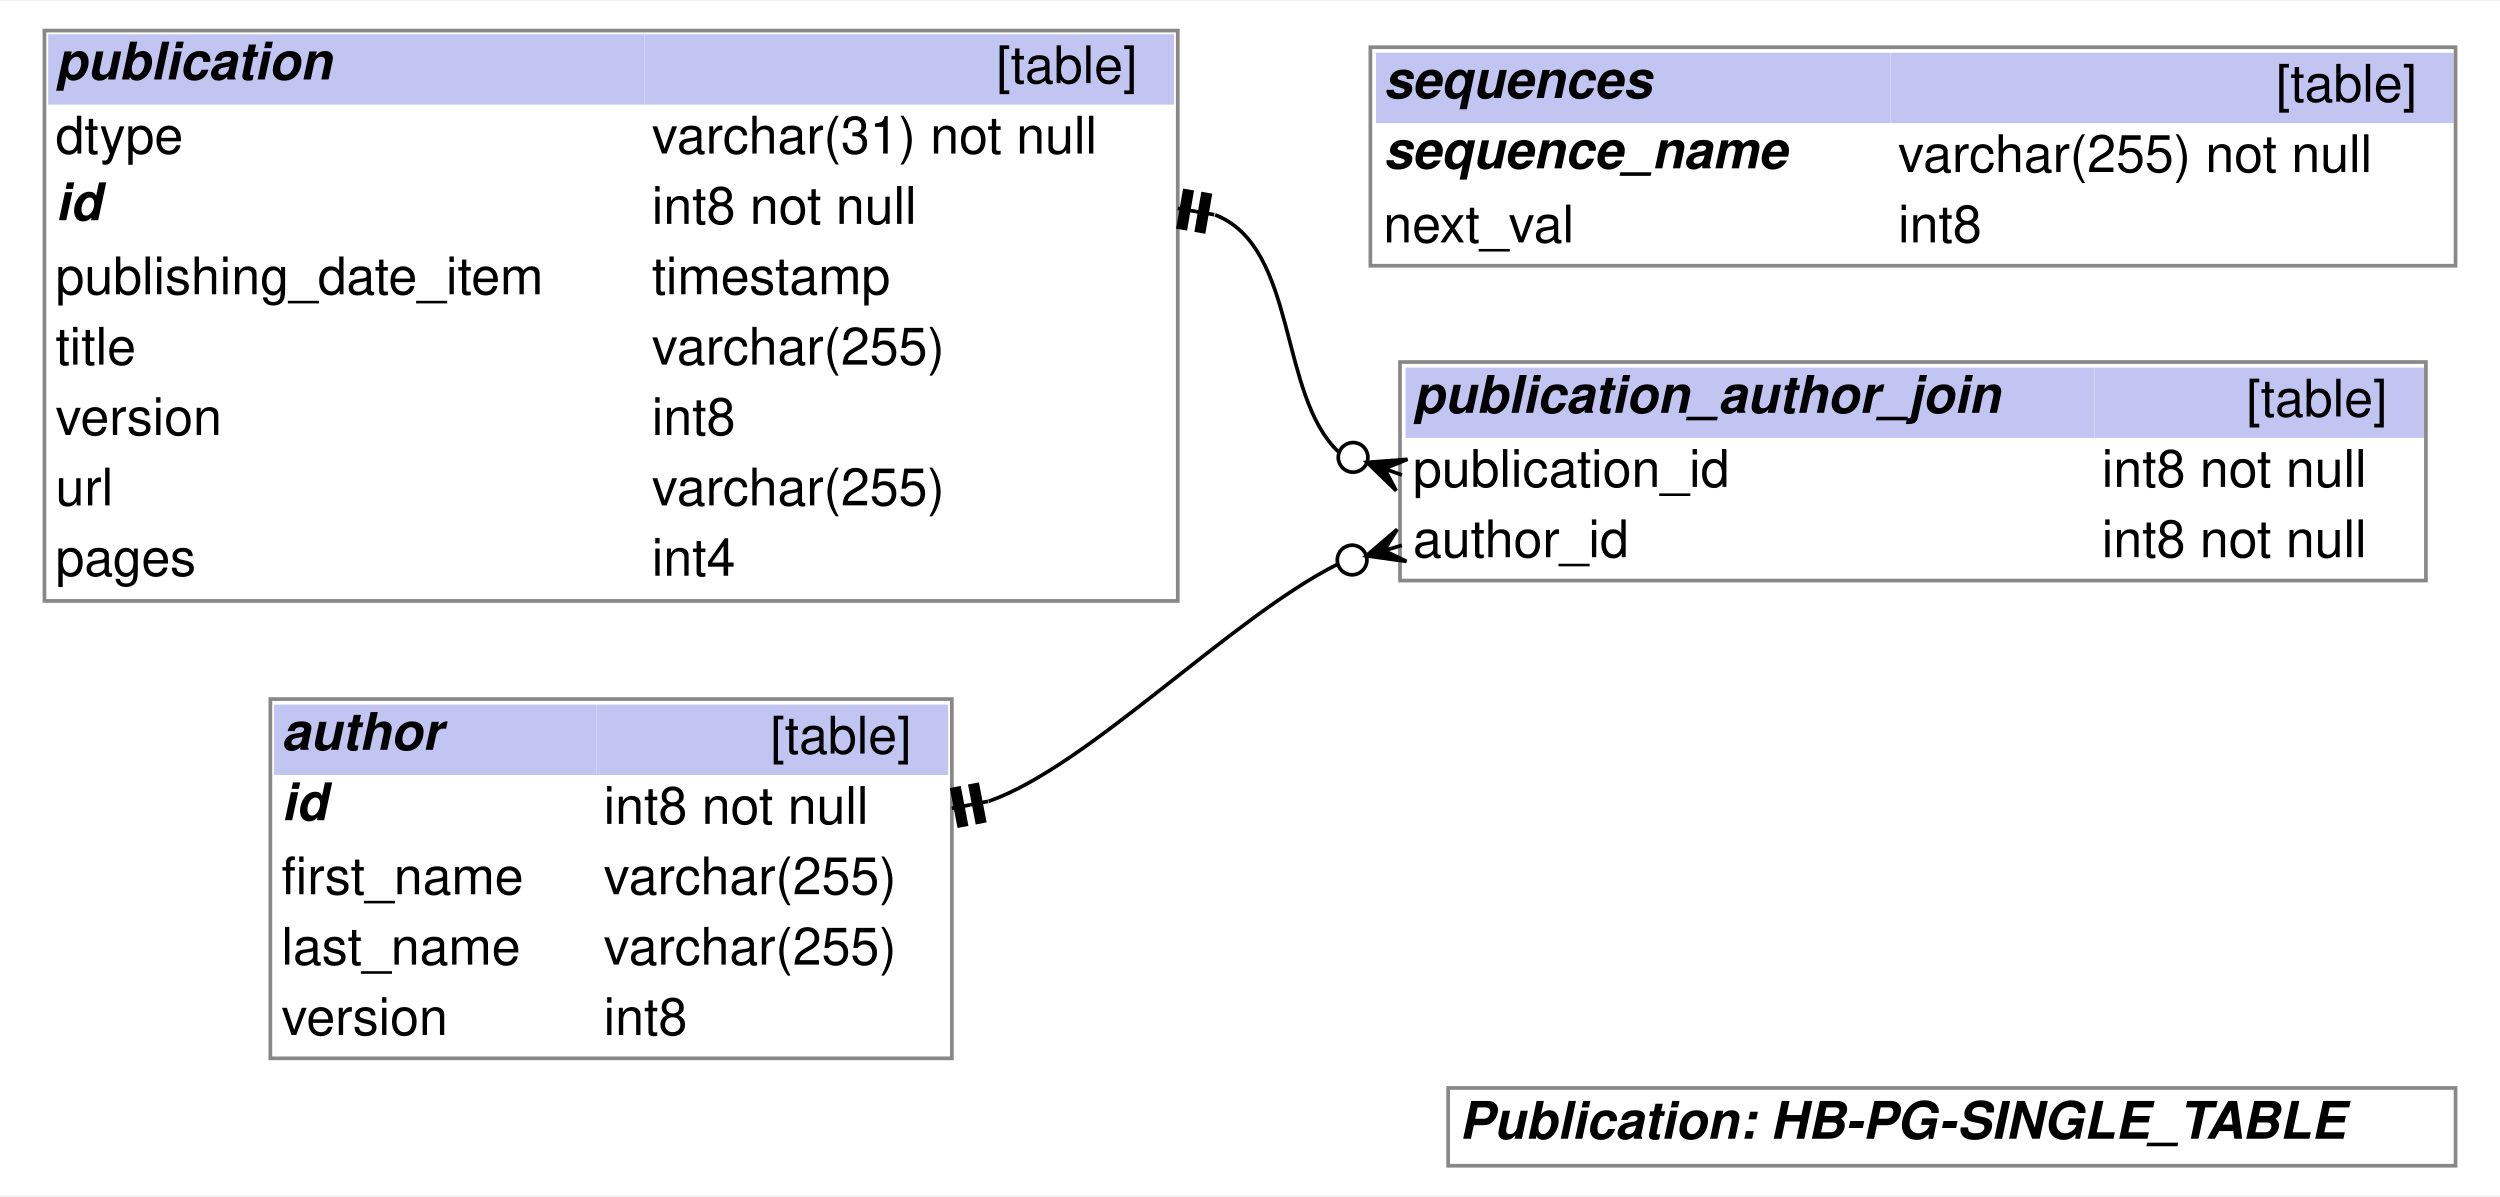
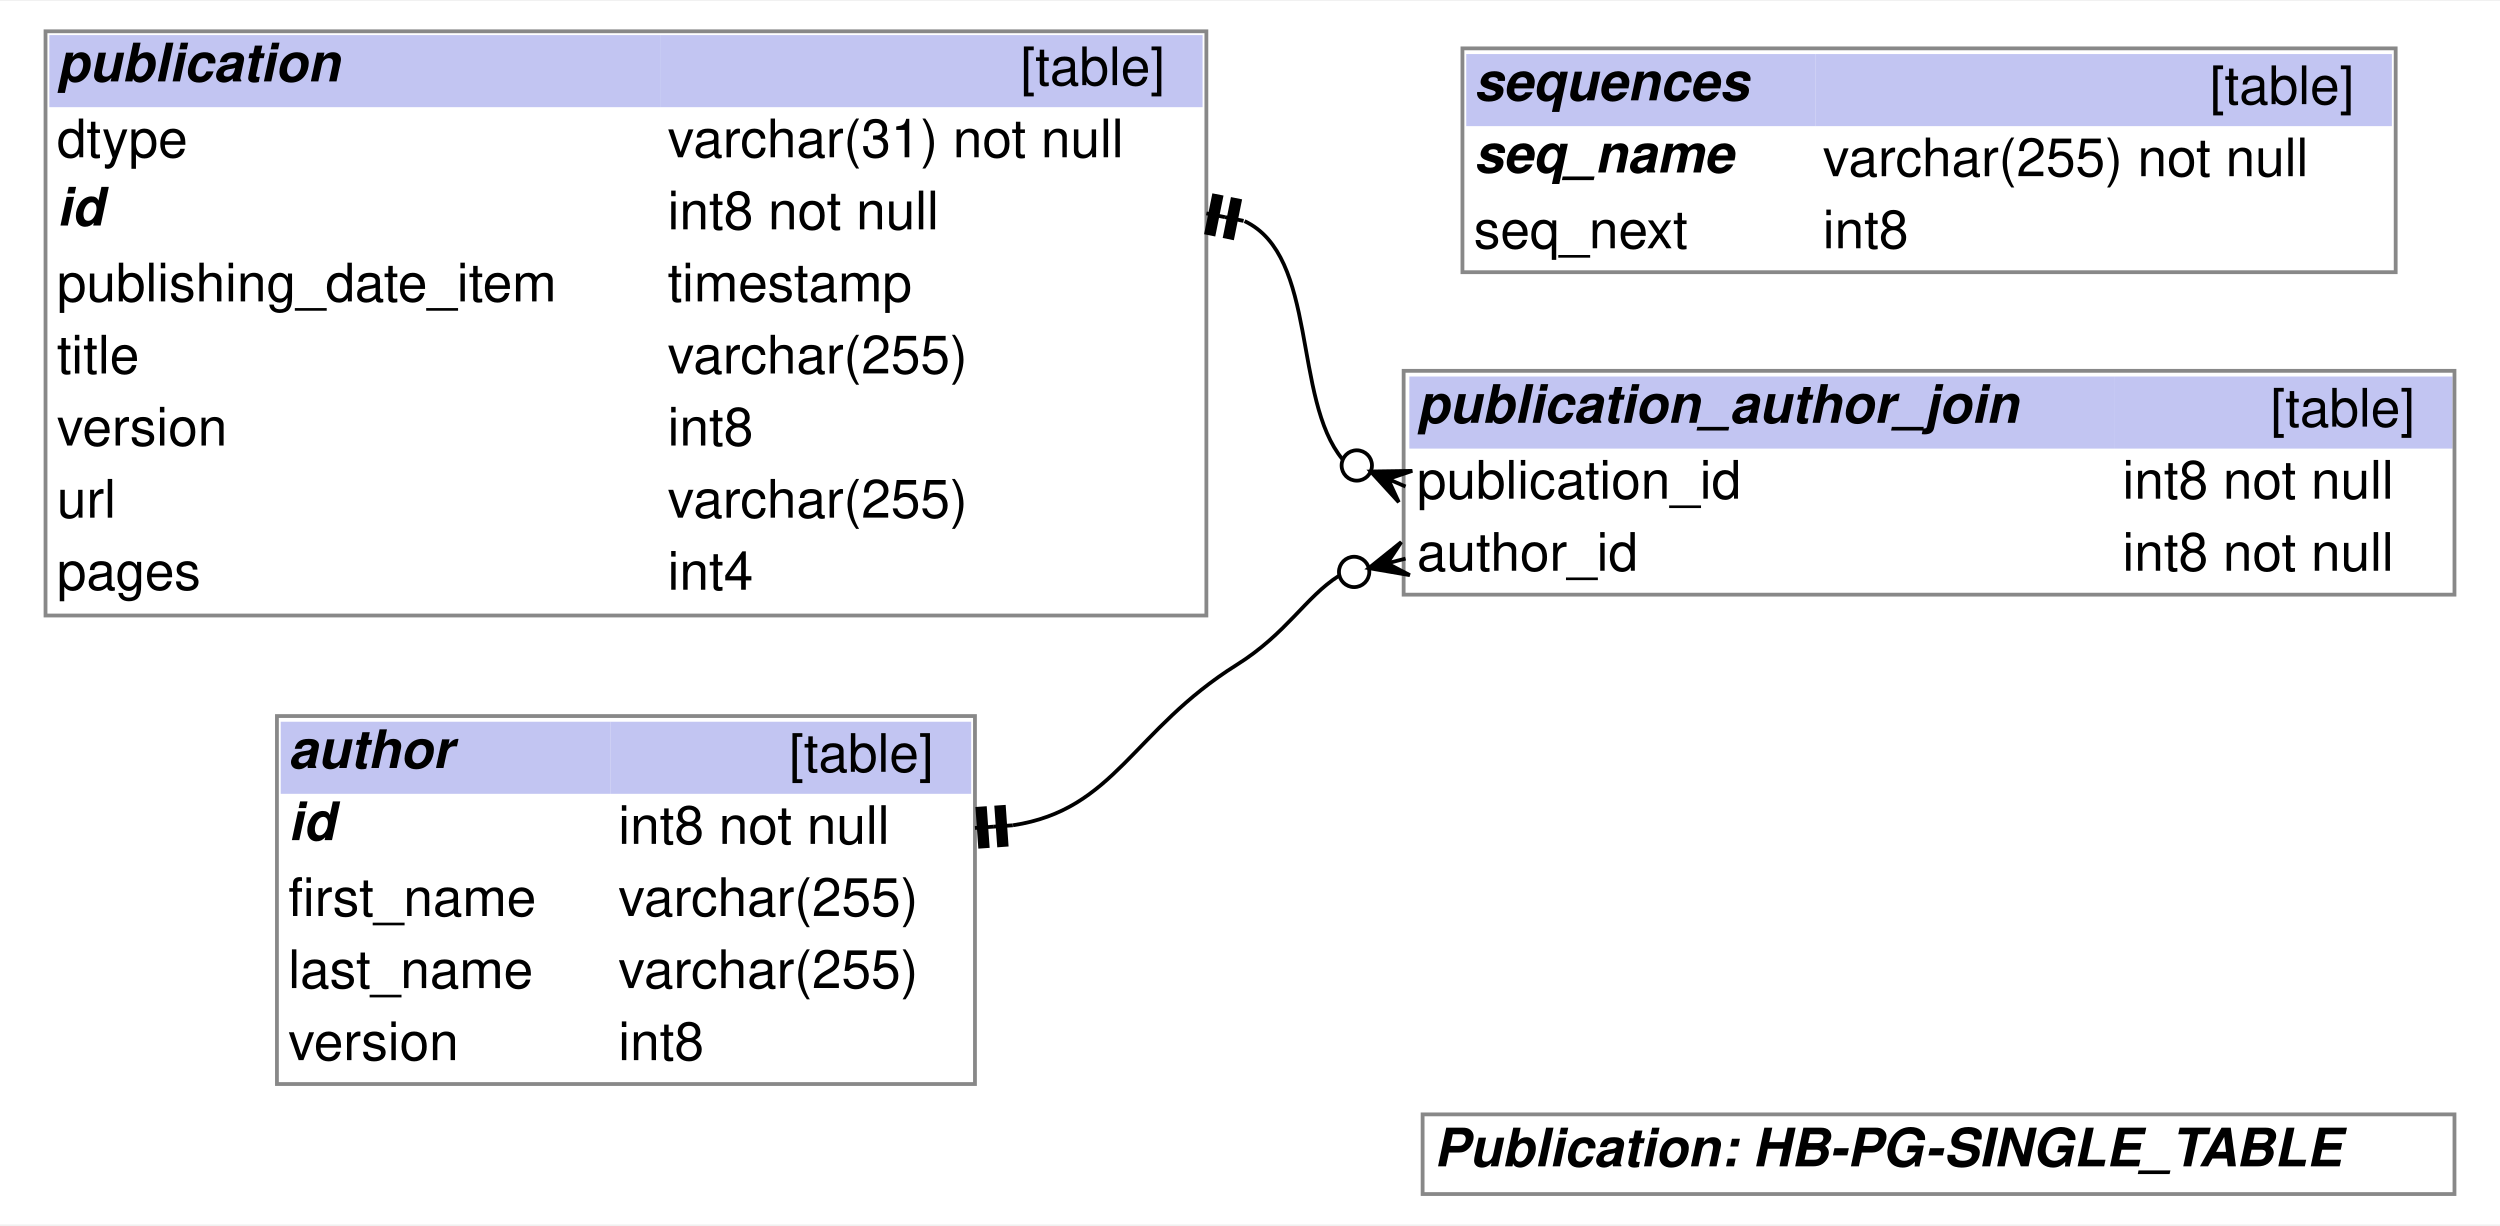
- <svg xmlns="http://www.w3.org/2000/svg" width="675pt" height="323pt" viewBox="0.00 0.00 675.00 322.50">
+ <svg xmlns="http://www.w3.org/2000/svg" width="659pt" height="323pt" viewBox="0.00 0.00 659.00 322.50">
  <g id="graph0" class="graph" transform="scale(1 1) rotate(0) translate(4 318.5)">
-     <polygon fill="white" stroke="transparent" points="-4,4 -4,-318.5 671,-318.5 671,4 -4,4" />
-     <text text-anchor="start" x="390" y="-11.3" font-family="Helvetica,sans-Serif" font-weight="bold" font-style="italic" font-size="14.00">Publication: HB-PG-SINGLE_TABLE</text>
-     <polygon fill="none" stroke="#888888" points="387,-4 387,-25 659,-25 659,-4 387,-4" />
+     <polygon fill="white" stroke="transparent" points="-4,4 -4,-318.5 655,-318.5 655,4 -4,4" />
+     <text text-anchor="start" x="374" y="-11.3" font-family="Helvetica,sans-Serif" font-weight="bold" font-style="italic" font-size="14.00">Publication: HB-PG-SINGLE_TABLE</text>
+     <polygon fill="none" stroke="#888888" points="371,-4 371,-25 643,-25 643,-4 371,-4" />
    <g id="node1" class="node">
      <polygon fill="#c2c5f2" stroke="transparent" points="70,-109.5 70,-128.5 157,-128.5 157,-109.5 70,-109.5" />
      <text text-anchor="start" x="72" y="-116.3" font-family="Helvetica,sans-Serif" font-weight="bold" font-style="italic" font-size="14.00">author</text>
      <polygon fill="#c2c5f2" stroke="transparent" points="157,-109.5 157,-128.5 252,-128.5 252,-109.5 157,-109.5" />
      <text text-anchor="start" x="204" y="-115.3" font-family="Helvetica,sans-Serif" font-size="14.00">[table]</text>
      <text text-anchor="start" x="72" y="-97.3" font-family="Helvetica,sans-Serif" font-weight="bold" font-style="italic" font-size="14.00">id</text>
      <text text-anchor="start" x="150" y="-96.3" font-family="Helvetica,sans-Serif" font-size="14.00"> </text>
      <text text-anchor="start" x="159" y="-96.3" font-family="Helvetica,sans-Serif" font-size="14.00">int8 not null</text>
      <text text-anchor="start" x="72" y="-77.3" font-family="Helvetica,sans-Serif" font-size="14.00">first_name</text>
      <text text-anchor="start" x="150" y="-77.3" font-family="Helvetica,sans-Serif" font-size="14.00"> </text>
      <text text-anchor="start" x="159" y="-77.3" font-family="Helvetica,sans-Serif" font-size="14.00">varchar(255)</text>
      <text text-anchor="start" x="72" y="-58.3" font-family="Helvetica,sans-Serif" font-size="14.00">last_name</text>
      <text text-anchor="start" x="150" y="-58.3" font-family="Helvetica,sans-Serif" font-size="14.00"> </text>
      <text text-anchor="start" x="159" y="-58.3" font-family="Helvetica,sans-Serif" font-size="14.00">varchar(255)</text>
      <text text-anchor="start" x="72" y="-39.3" font-family="Helvetica,sans-Serif" font-size="14.00">version</text>
      <text text-anchor="start" x="150" y="-39.3" font-family="Helvetica,sans-Serif" font-size="14.00"> </text>
      <text text-anchor="start" x="159" y="-39.3" font-family="Helvetica,sans-Serif" font-size="14.00">int8</text>
      <polygon fill="none" stroke="#888888" points="69,-33 69,-130 253,-130 253,-33 69,-33" />
    </g>
    <g id="node2" class="node">
-       <polygon fill="#c2c5f2" stroke="transparent" points="375.5,-200.5 375.5,-219.5 561.5,-219.5 561.5,-200.5 375.5,-200.5" />
-       <text text-anchor="start" x="377.5" y="-207.3" font-family="Helvetica,sans-Serif" font-weight="bold" font-style="italic" font-size="14.00">publication_author_join</text>
-       <polygon fill="#c2c5f2" stroke="transparent" points="561.5,-200.5 561.5,-219.5 650.5,-219.5 650.5,-200.5 561.5,-200.5" />
-       <text text-anchor="start" x="602.5" y="-206.3" font-family="Helvetica,sans-Serif" font-size="14.00">[table]</text>
-       <text text-anchor="start" x="377.5" y="-187.3" font-family="Helvetica,sans-Serif" font-size="14.00">publication_id</text>
-       <text text-anchor="start" x="516.5" y="-187.3" font-family="Helvetica,sans-Serif" font-size="14.00"> </text>
-       <text text-anchor="start" x="563.5" y="-187.3" font-family="Helvetica,sans-Serif" font-size="14.00">int8 not null</text>
-       <text text-anchor="start" x="377.5" y="-168.3" font-family="Helvetica,sans-Serif" font-size="14.00">author_id</text>
-       <text text-anchor="start" x="516.5" y="-168.3" font-family="Helvetica,sans-Serif" font-size="14.00"> </text>
-       <text text-anchor="start" x="563.5" y="-168.3" font-family="Helvetica,sans-Serif" font-size="14.00">int8 not null</text>
-       <polygon fill="none" stroke="#888888" points="374,-162 374,-221 651,-221 651,-162 374,-162" />
+       <polygon fill="#c2c5f2" stroke="transparent" points="367.5,-200.5 367.5,-219.5 553.5,-219.5 553.5,-200.5 367.5,-200.5" />
+       <text text-anchor="start" x="369.5" y="-207.3" font-family="Helvetica,sans-Serif" font-weight="bold" font-style="italic" font-size="14.00">publication_author_join</text>
+       <polygon fill="#c2c5f2" stroke="transparent" points="553.5,-200.5 553.5,-219.5 642.5,-219.5 642.5,-200.5 553.5,-200.5" />
+       <text text-anchor="start" x="594.5" y="-206.3" font-family="Helvetica,sans-Serif" font-size="14.00">[table]</text>
+       <text text-anchor="start" x="369.5" y="-187.3" font-family="Helvetica,sans-Serif" font-size="14.00">publication_id</text>
+       <text text-anchor="start" x="508.5" y="-187.3" font-family="Helvetica,sans-Serif" font-size="14.00"> </text>
+       <text text-anchor="start" x="555.5" y="-187.3" font-family="Helvetica,sans-Serif" font-size="14.00">int8 not null</text>
+       <text text-anchor="start" x="369.5" y="-168.3" font-family="Helvetica,sans-Serif" font-size="14.00">author_id</text>
+       <text text-anchor="start" x="508.5" y="-168.3" font-family="Helvetica,sans-Serif" font-size="14.00"> </text>
+       <text text-anchor="start" x="555.5" y="-168.3" font-family="Helvetica,sans-Serif" font-size="14.00">int8 not null</text>
+       <polygon fill="none" stroke="#888888" points="366,-162 366,-221 643,-221 643,-162 366,-162" />
    </g>
    <g id="edge1" class="edge">
-       <path fill="none" stroke="black" d="M357.12,-166.39C328.44,-152.02 289.62,-111.67 262.94,-102.41" />
-       <polygon fill="black" stroke="black" points="364.91,-168.68 373.23,-175.82 369.7,-170.09 374.5,-171.5 374.5,-171.5 374.5,-171.5 369.7,-170.09 375.77,-167.18 364.91,-168.68 364.91,-168.68" />
-       <ellipse fill="none" stroke="black" cx="361.07" cy="-167.55" rx="4" ry="4" />
-       <polygon fill="black" stroke="black" points="253.04,-105.6 254.93,-95.78 256.89,-96.16 255,-105.98 253.04,-105.6" />
-       <polyline fill="none" stroke="black" points="253,-100.5 257.91,-101.44 " />
-       <polygon fill="black" stroke="black" points="257.95,-106.54 259.84,-96.72 261.8,-97.1 259.91,-106.92 257.95,-106.54" />
-       <polyline fill="none" stroke="black" points="257.91,-101.44 262.82,-102.39 " />
+       <path fill="none" stroke="black" d="M348.88,-166.93C340.16,-161.38 335.15,-151.74 322,-143.5 294.49,-126.27 289.88,-105.29 263.03,-101.21" />
+       <polygon fill="black" stroke="black" points="356.82,-168.99 365.37,-175.86 361.66,-170.25 366.5,-171.5 366.5,-171.5 366.5,-171.5 361.66,-170.25 367.63,-167.14 356.82,-168.99 356.82,-168.99" />
+       <ellipse fill="none" stroke="black" cx="352.95" cy="-167.99" rx="4" ry="4" />
+       <polygon fill="black" stroke="black" points="253.65,-105.56 254.35,-95.58 256.34,-95.72 255.64,-105.7 253.65,-105.56" />
+       <polyline fill="none" stroke="black" points="253,-100.5 257.99,-100.85 " />
+       <polygon fill="black" stroke="black" points="258.63,-105.91 259.34,-95.93 261.33,-96.08 260.63,-106.05 258.63,-105.91" />
+       <polyline fill="none" stroke="black" points="257.99,-100.85 262.98,-101.2 " />
    </g>
    <g id="node3" class="node">
      <polygon fill="#c2c5f2" stroke="transparent" points="9,-290.5 9,-309.5 170,-309.5 170,-290.5 9,-290.5" />
      <text text-anchor="start" x="11" y="-297.3" font-family="Helvetica,sans-Serif" font-weight="bold" font-style="italic" font-size="14.00">publication</text>
      <polygon fill="#c2c5f2" stroke="transparent" points="170,-290.5 170,-309.5 313,-309.5 313,-290.5 170,-290.5" />
      <text text-anchor="start" x="265" y="-296.3" font-family="Helvetica,sans-Serif" font-size="14.00">[table]</text>
      <text text-anchor="start" x="11" y="-277.3" font-family="Helvetica,sans-Serif" font-size="14.00">dtype</text>
      <text text-anchor="start" x="163" y="-277.3" font-family="Helvetica,sans-Serif" font-size="14.00"> </text>
      <text text-anchor="start" x="172" y="-277.3" font-family="Helvetica,sans-Serif" font-size="14.00">varchar(31) not null</text>
      <text text-anchor="start" x="11" y="-259.3" font-family="Helvetica,sans-Serif" font-weight="bold" font-style="italic" font-size="14.00">id</text>
      <text text-anchor="start" x="163" y="-258.3" font-family="Helvetica,sans-Serif" font-size="14.00"> </text>
      <text text-anchor="start" x="172" y="-258.3" font-family="Helvetica,sans-Serif" font-size="14.00">int8 not null</text>
      <text text-anchor="start" x="11" y="-239.3" font-family="Helvetica,sans-Serif" font-size="14.00">publishing_date_item</text>
      <text text-anchor="start" x="163" y="-239.3" font-family="Helvetica,sans-Serif" font-size="14.00"> </text>
      <text text-anchor="start" x="172" y="-239.3" font-family="Helvetica,sans-Serif" font-size="14.00">timestamp</text>
      <text text-anchor="start" x="11" y="-220.3" font-family="Helvetica,sans-Serif" font-size="14.00">title</text>
      <text text-anchor="start" x="163" y="-220.3" font-family="Helvetica,sans-Serif" font-size="14.00"> </text>
      <text text-anchor="start" x="172" y="-220.3" font-family="Helvetica,sans-Serif" font-size="14.00">varchar(255)</text>
      <text text-anchor="start" x="11" y="-201.3" font-family="Helvetica,sans-Serif" font-size="14.00">version</text>
      <text text-anchor="start" x="163" y="-201.3" font-family="Helvetica,sans-Serif" font-size="14.00"> </text>
      <text text-anchor="start" x="172" y="-201.3" font-family="Helvetica,sans-Serif" font-size="14.00">int8</text>
      <text text-anchor="start" x="11" y="-182.3" font-family="Helvetica,sans-Serif" font-size="14.00">url</text>
      <text text-anchor="start" x="163" y="-182.3" font-family="Helvetica,sans-Serif" font-size="14.00"> </text>
      <text text-anchor="start" x="172" y="-182.3" font-family="Helvetica,sans-Serif" font-size="14.00">varchar(255)</text>
      <text text-anchor="start" x="11" y="-163.3" font-family="Helvetica,sans-Serif" font-size="14.00">pages</text>
      <text text-anchor="start" x="163" y="-163.3" font-family="Helvetica,sans-Serif" font-size="14.00"> </text>
      <text text-anchor="start" x="172" y="-163.3" font-family="Helvetica,sans-Serif" font-size="14.00">int4</text>
      <polygon fill="none" stroke="#888888" points="8,-156.5 8,-310.5 314,-310.5 314,-156.5 8,-156.5" />
    </g>
    <g id="edge2" class="edge">
-       <path fill="none" stroke="black" d="M357.5,-196.64C341.01,-212.08 346.52,-251.92 324.08,-260.75" />
-       <polygon fill="black" stroke="black" points="365.09,-193.9 376.03,-194.73 369.8,-192.2 374.5,-190.5 374.5,-190.5 374.5,-190.5 369.8,-192.2 372.97,-186.27 365.09,-193.9 365.09,-193.9" />
-       <ellipse fill="none" stroke="black" cx="361.33" cy="-195.26" rx="4" ry="4" />
-       <polygon fill="black" stroke="black" points="315.84,-267.26 314.13,-257.4 316.1,-257.06 317.81,-266.91 315.84,-267.26" />
-       <polyline fill="none" stroke="black" points="314,-262.5 318.93,-261.64 " />
-       <polygon fill="black" stroke="black" points="320.77,-266.4 319.06,-256.55 321.03,-256.2 322.74,-266.06 320.77,-266.4" />
-       <polyline fill="none" stroke="black" points="318.93,-261.64 323.85,-260.79 " />
+       <path fill="none" stroke="black" d="M349.9,-197.67C336.69,-213.6 343.51,-251.29 324.07,-260.46" />
+       <polygon fill="black" stroke="black" points="357.32,-194.46 368.28,-194.63 361.91,-192.48 366.5,-190.5 366.5,-190.5 366.5,-190.5 361.91,-192.48 364.72,-186.37 357.32,-194.46 357.32,-194.46" />
+       <ellipse fill="none" stroke="black" cx="353.65" cy="-196.05" rx="4" ry="4" />
+       <polygon fill="black" stroke="black" points="315.97,-267.2 313.99,-257.4 315.95,-257 317.93,-266.81 315.97,-267.2" />
+       <polyline fill="none" stroke="black" points="314,-262.5 318.9,-261.51 " />
+       <polygon fill="black" stroke="black" points="320.87,-266.21 318.89,-256.41 320.85,-256.01 322.83,-265.81 320.87,-266.21" />
+       <polyline fill="none" stroke="black" points="318.9,-261.51 323.8,-260.52 " />
    </g>
    <g id="node4" class="node">
-       <polygon fill="#c2c5f2" stroke="transparent" points="367.5,-285.5 367.5,-304.5 506.5,-304.5 506.5,-285.5 367.5,-285.5" />
-       <text text-anchor="start" x="369.5" y="-292.3" font-family="Helvetica,sans-Serif" font-weight="bold" font-style="italic" font-size="14.00">sequences</text>
-       <polygon fill="#c2c5f2" stroke="transparent" points="506.5,-285.5 506.5,-304.5 658.5,-304.5 658.5,-285.5 506.5,-285.5" />
-       <text text-anchor="start" x="610.5" y="-291.3" font-family="Helvetica,sans-Serif" font-size="14.00">[table]</text>
-       <text text-anchor="start" x="369.5" y="-273.3" font-family="Helvetica,sans-Serif" font-weight="bold" font-style="italic" font-size="14.00">sequence_name</text>
-       <text text-anchor="start" x="499.5" y="-272.3" font-family="Helvetica,sans-Serif" font-size="14.00"> </text>
-       <text text-anchor="start" x="508.5" y="-272.3" font-family="Helvetica,sans-Serif" font-size="14.00">varchar(255) not null</text>
-       <text text-anchor="start" x="369.5" y="-253.3" font-family="Helvetica,sans-Serif" font-size="14.00">next_val</text>
-       <text text-anchor="start" x="499.5" y="-253.3" font-family="Helvetica,sans-Serif" font-size="14.00"> </text>
-       <text text-anchor="start" x="508.5" y="-253.3" font-family="Helvetica,sans-Serif" font-size="14.00">int8</text>
-       <polygon fill="none" stroke="#888888" points="366,-247 366,-306 659,-306 659,-247 366,-247" />
+       <polygon fill="#c2c5f2" stroke="transparent" points="382.5,-285.5 382.5,-304.5 474.5,-304.5 474.5,-285.5 382.5,-285.5" />
+       <text text-anchor="start" x="384.5" y="-292.3" font-family="Helvetica,sans-Serif" font-weight="bold" font-style="italic" font-size="14.00">sequences</text>
+       <polygon fill="#c2c5f2" stroke="transparent" points="474.5,-285.5 474.5,-304.5 626.5,-304.5 626.5,-285.5 474.5,-285.5" />
+       <text text-anchor="start" x="578.5" y="-291.3" font-family="Helvetica,sans-Serif" font-size="14.00">[table]</text>
+       <text text-anchor="start" x="384.5" y="-273.3" font-family="Helvetica,sans-Serif" font-weight="bold" font-style="italic" font-size="14.00">seq_name</text>
+       <text text-anchor="start" x="467.5" y="-272.3" font-family="Helvetica,sans-Serif" font-size="14.00"> </text>
+       <text text-anchor="start" x="476.5" y="-272.3" font-family="Helvetica,sans-Serif" font-size="14.00">varchar(255) not null</text>
+       <text text-anchor="start" x="384.5" y="-253.3" font-family="Helvetica,sans-Serif" font-size="14.00">seq_next</text>
+       <text text-anchor="start" x="467.5" y="-253.3" font-family="Helvetica,sans-Serif" font-size="14.00"> </text>
+       <text text-anchor="start" x="476.5" y="-253.3" font-family="Helvetica,sans-Serif" font-size="14.00">int8</text>
+       <polygon fill="none" stroke="#888888" points="381.5,-247 381.5,-306 627.5,-306 627.5,-247 381.5,-247" />
    </g>
  </g>
</svg>
